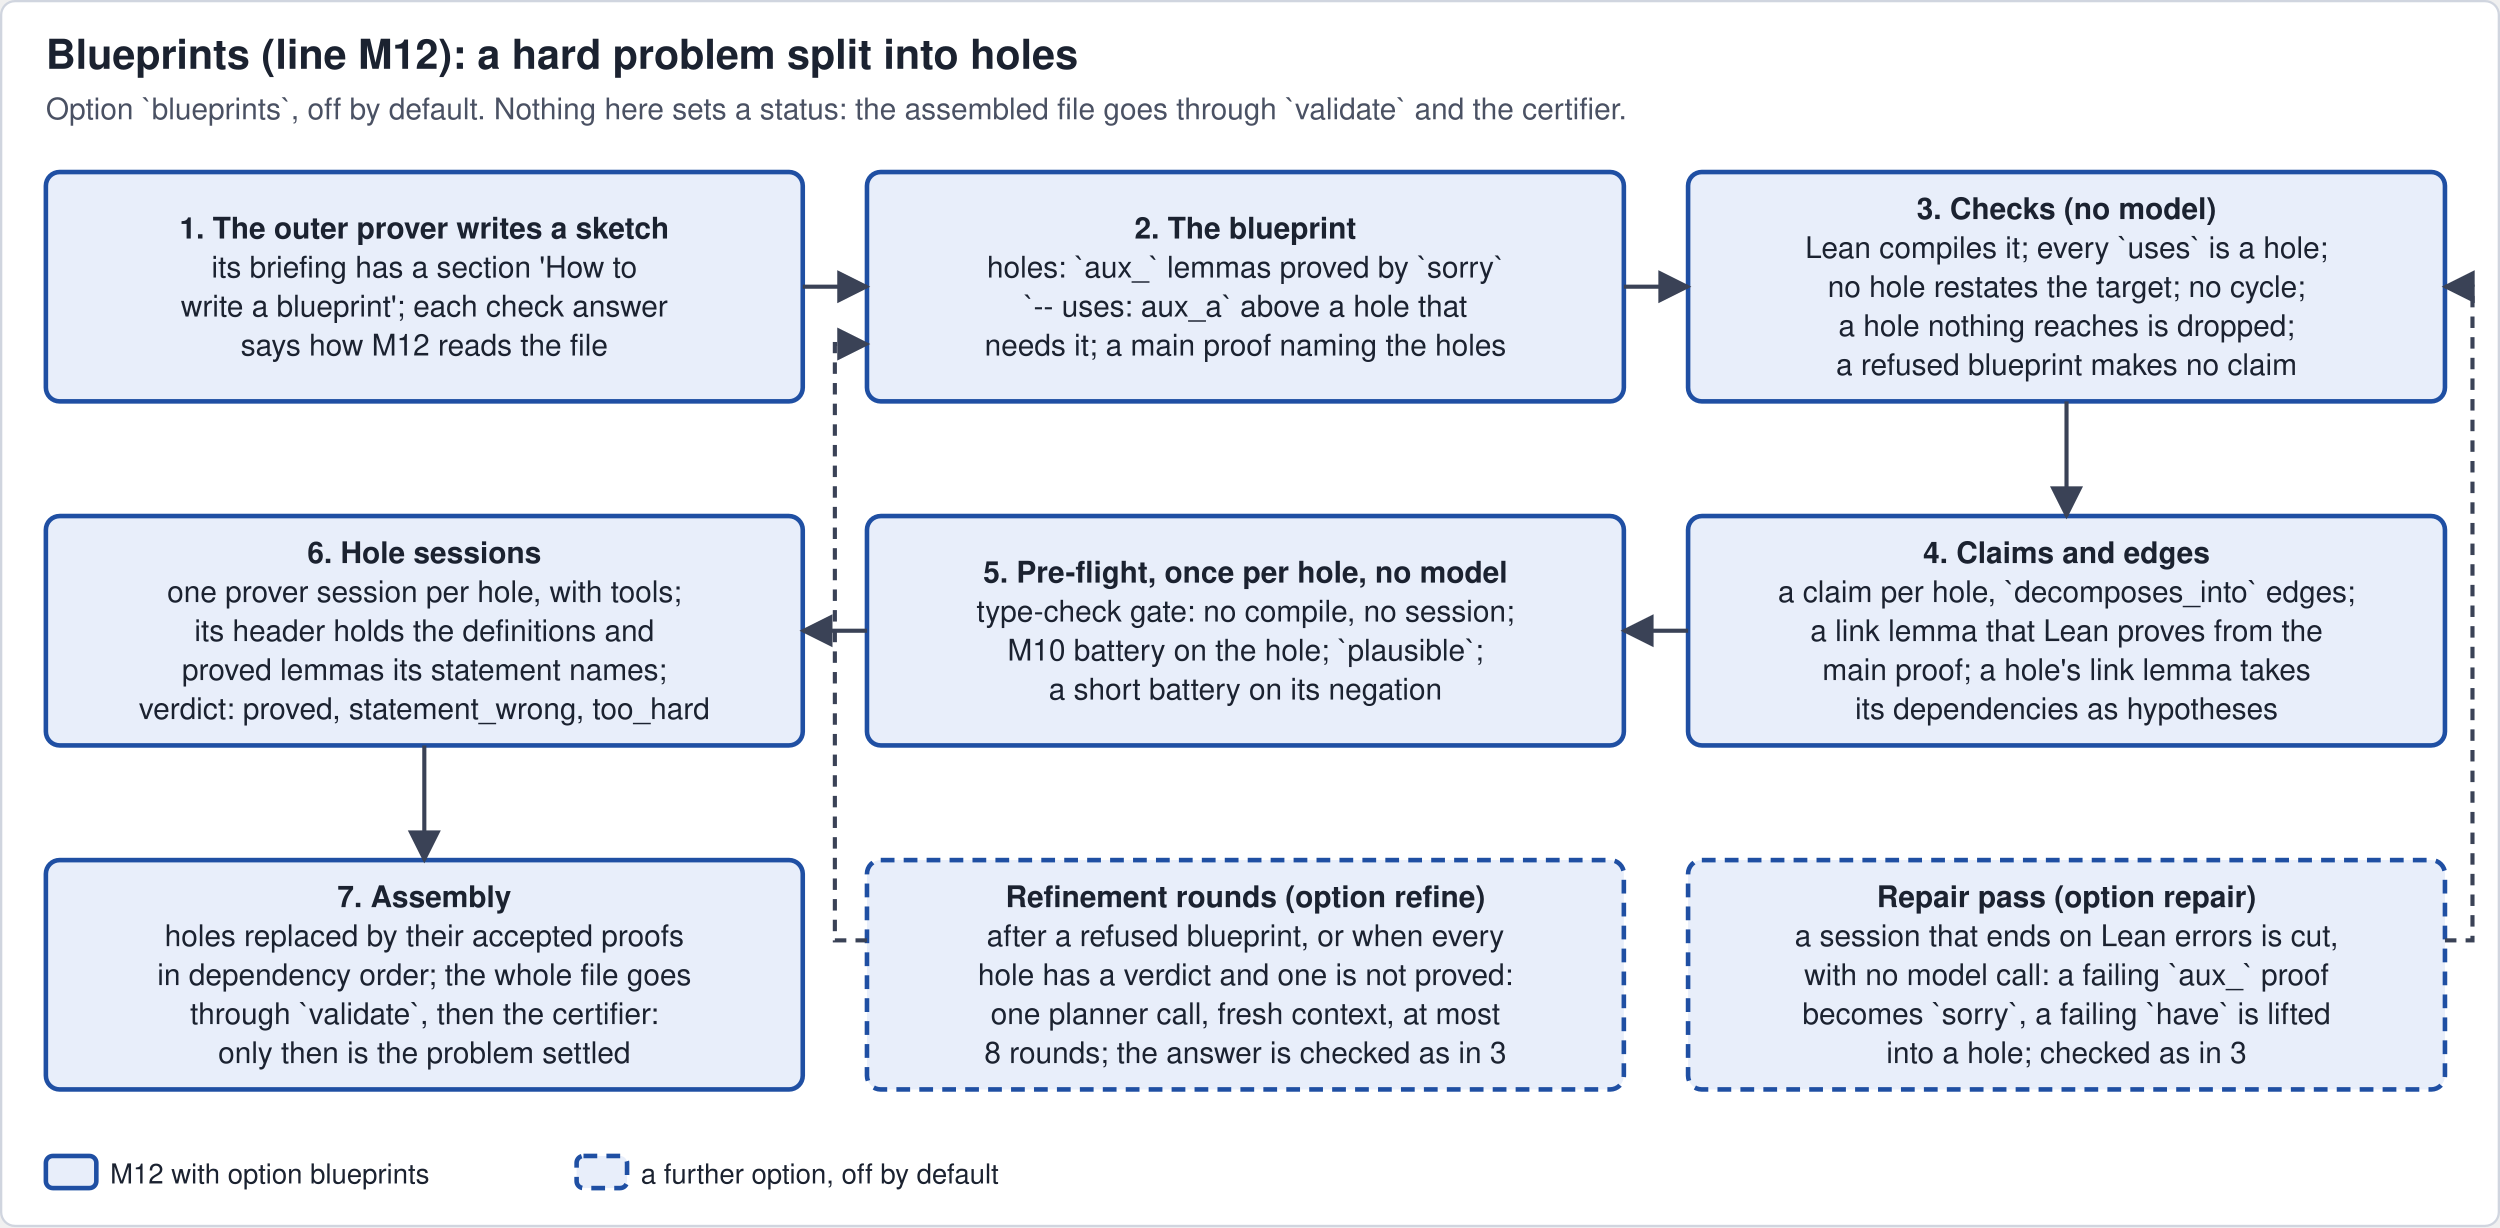
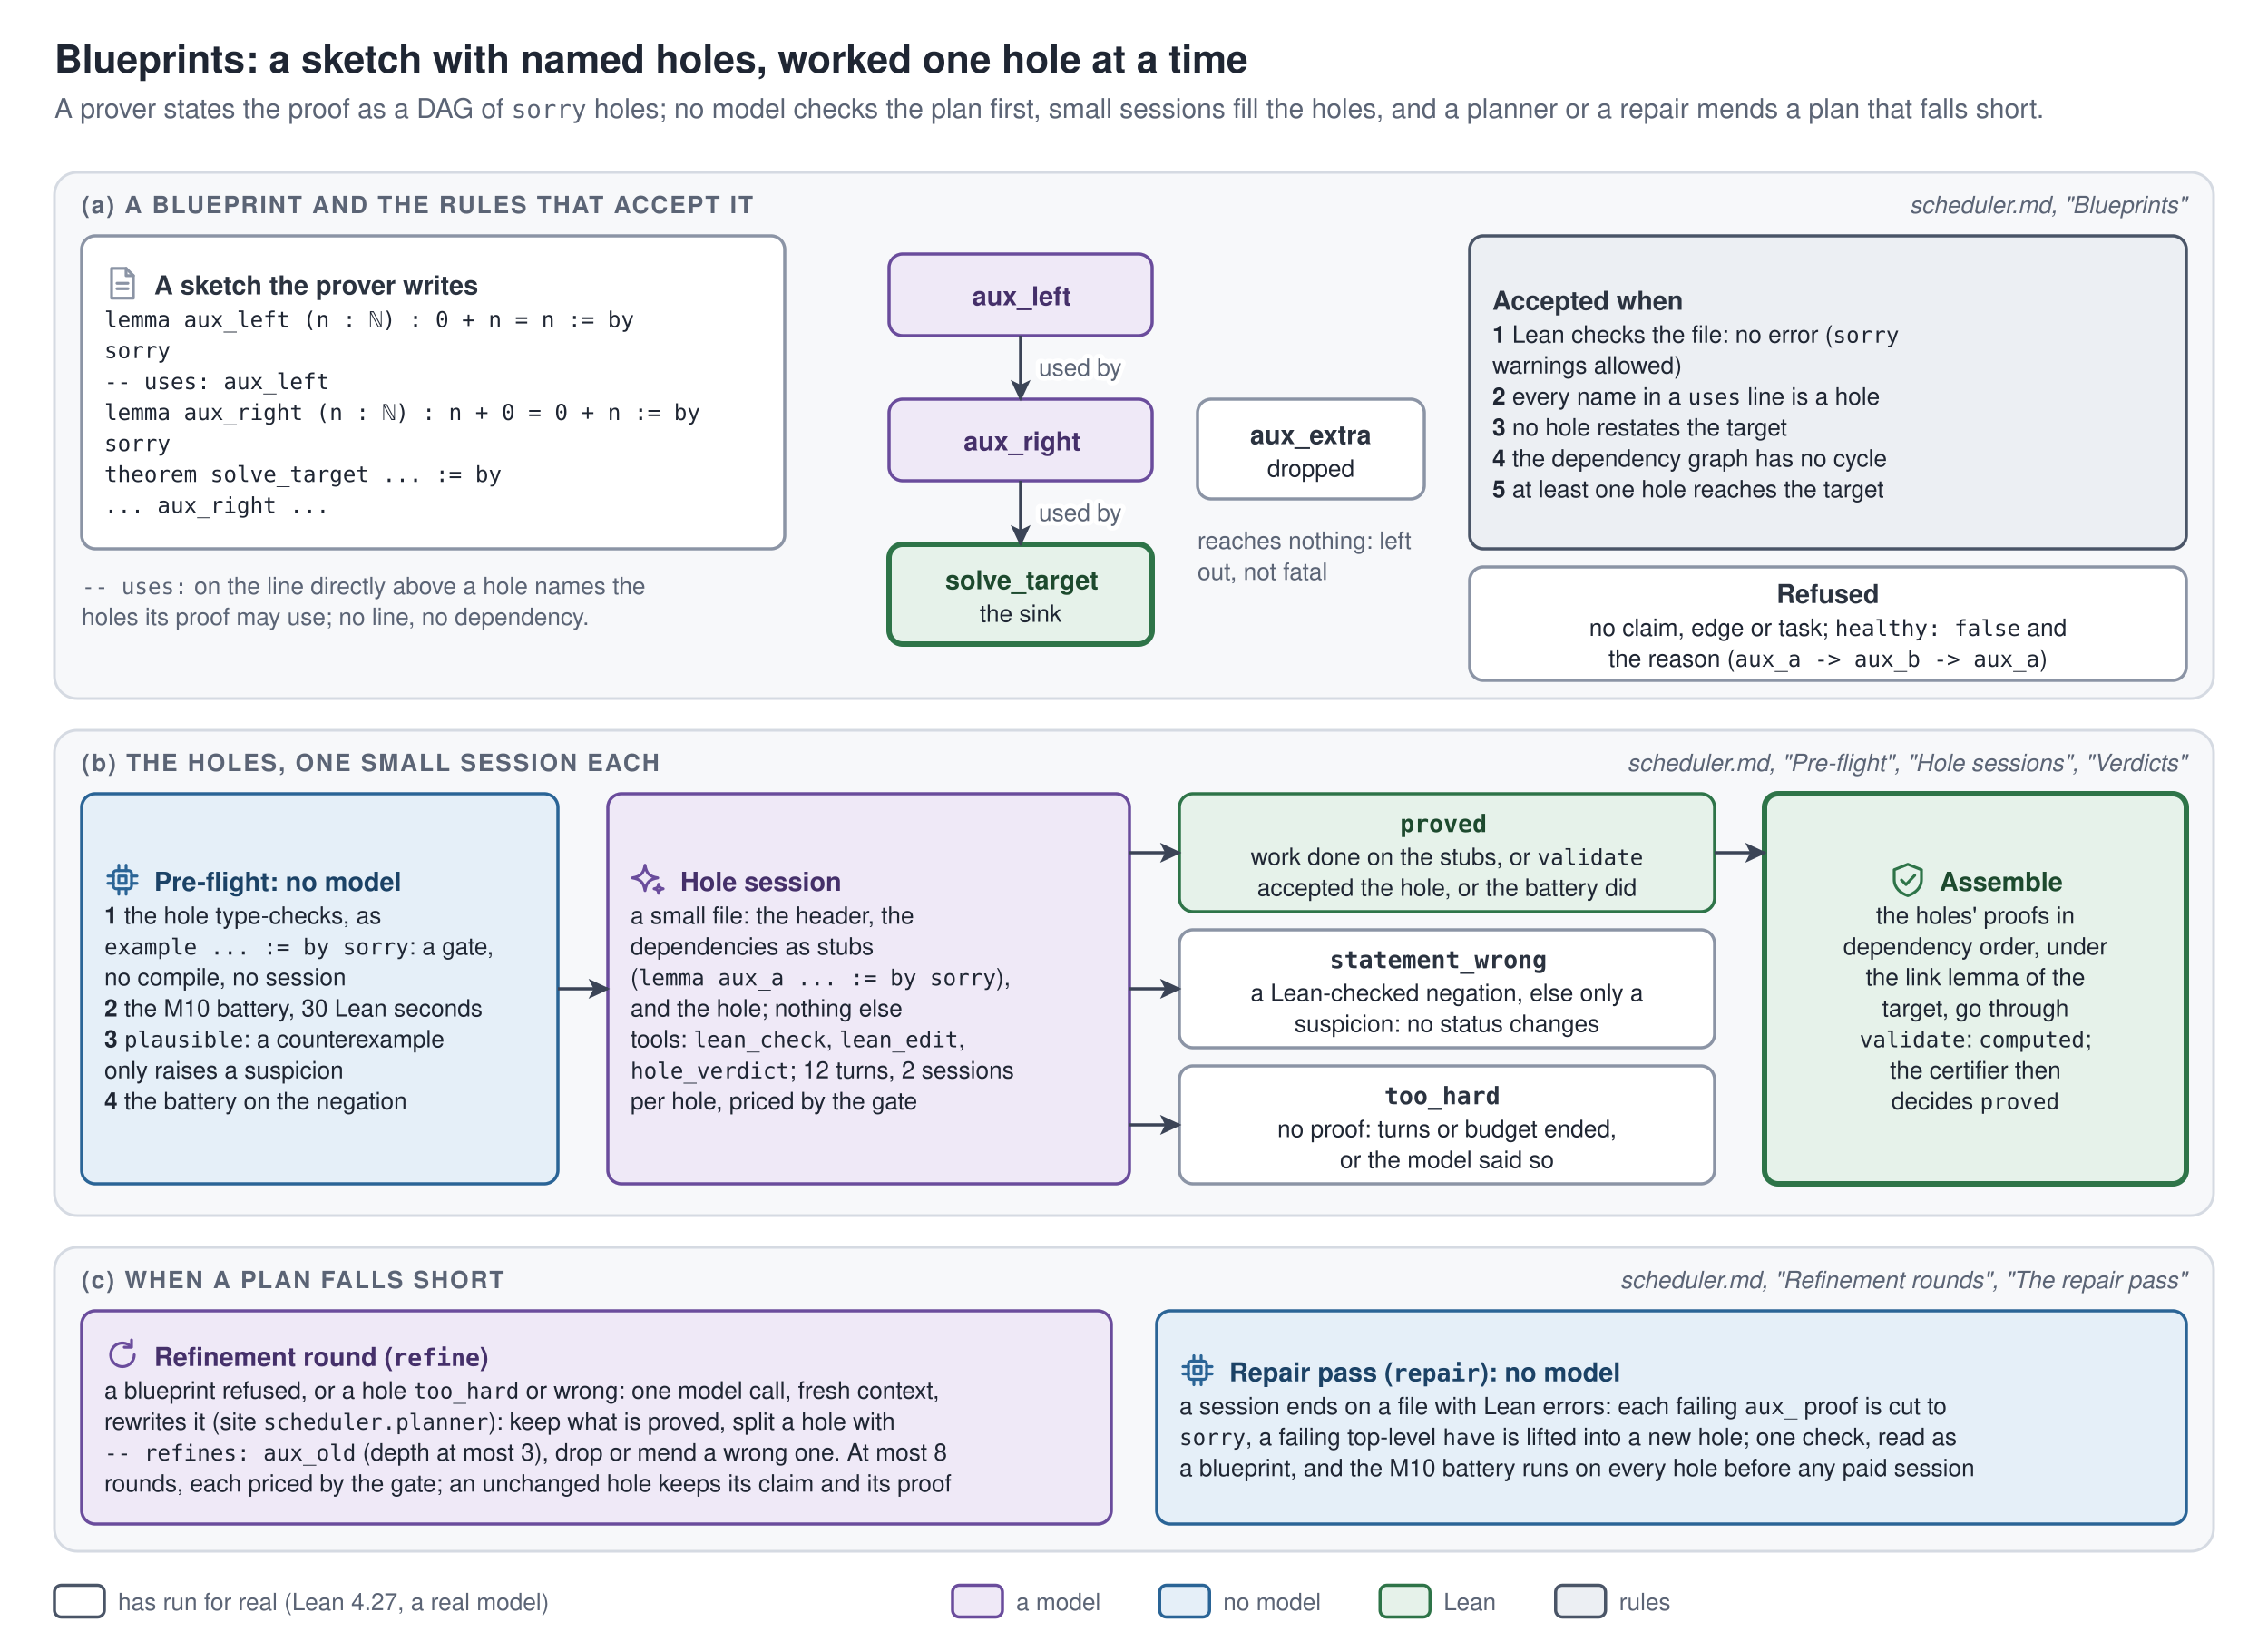
- <svg xmlns="http://www.w3.org/2000/svg" viewBox="0 0 1090 535" width="1090" height="535" font-family="Helvetica, Arial, sans-serif" role="img" aria-labelledby="t">
+ <svg xmlns="http://www.w3.org/2000/svg" viewBox="0 0 1000 728" width="1000" height="728" font-family="'Helvetica Neue', Helvetica, Arial, sans-serif" role="img" aria-labelledby="title">
  <defs>
-     <marker id="ae" viewBox="0 0 10 10" refX="9" refY="5" markerWidth="8" markerHeight="8" orient="auto-start-reverse">
-       <path d="M0,0 L10,5 L0,10 z" fill="#3a4256" />
-     </marker>
-     <marker id="as" viewBox="0 0 10 10" refX="1" refY="5" markerWidth="8" markerHeight="8" orient="auto-start-reverse">
-       <path d="M10,0 L0,5 L10,10 z" fill="#3a4256" />
+     <marker id="ah-3b4456" viewBox="0 0 10 10" refX="8.6" refY="5" markerWidth="7.5" markerHeight="7.5" orient="auto-start-reverse">
+       <path d="M0.5,0.8 L9.5,5 L0.5,9.2 L2.6,5 z" fill="#3b4456" />
    </marker>
  </defs>
-   <rect x="0.5" y="0.5" width="1089" height="534" rx="6" fill="#ffffff" stroke="#d0d5df" />
-   <text x="20" y="30" font-size="18" font-weight="700" text-anchor="start" fill="#1b2230">Blueprints (line M12): a hard problem split into holes</text>
-   <text x="20" y="52" font-size="13" text-anchor="start" fill="#4a5163">Option `blueprints`, off by default. Nothing here sets a status: the assembled file goes through `validate` and the certifier.</text>
-   <rect x="20" y="75" width="330" height="100" rx="6" fill="#e8eefa" stroke="#1f4fa3" stroke-width="2" />
-   <text x="185.0" y="104.0" font-size="13" font-weight="700" text-anchor="middle" fill="#1b2230">1. The outer prover writes a sketch</text>
-   <text x="185.0" y="121.0" font-size="13" text-anchor="middle" fill="#1b2230">its briefing has a section 'How to</text>
-   <text x="185.0" y="138.0" font-size="13" text-anchor="middle" fill="#1b2230">write a blueprint'; each check answer</text>
-   <text x="185.0" y="155.0" font-size="13" text-anchor="middle" fill="#1b2230">says how M12 reads the file</text>
-   <rect x="378" y="75" width="330" height="100" rx="6" fill="#e8eefa" stroke="#1f4fa3" stroke-width="2" />
-   <text x="543.0" y="104.0" font-size="13" font-weight="700" text-anchor="middle" fill="#1b2230">2. The blueprint</text>
-   <text x="543.0" y="121.0" font-size="13" text-anchor="middle" fill="#1b2230">holes: `aux_` lemmas proved by `sorry`</text>
-   <text x="543.0" y="138.0" font-size="13" text-anchor="middle" fill="#1b2230">`-- uses: aux_a` above a hole that</text>
-   <text x="543.0" y="155.0" font-size="13" text-anchor="middle" fill="#1b2230">needs it; a main proof naming the holes</text>
-   <rect x="736" y="75" width="330" height="100" rx="6" fill="#e8eefa" stroke="#1f4fa3" stroke-width="2" />
-   <text x="901.0" y="95.5" font-size="13" font-weight="700" text-anchor="middle" fill="#1b2230">3. Checks (no model)</text>
-   <text x="901.0" y="112.5" font-size="13" text-anchor="middle" fill="#1b2230">Lean compiles it; every `uses` is a hole;</text>
-   <text x="901.0" y="129.5" font-size="13" text-anchor="middle" fill="#1b2230">no hole restates the target; no cycle;</text>
-   <text x="901.0" y="146.5" font-size="13" text-anchor="middle" fill="#1b2230">a hole nothing reaches is dropped;</text>
-   <text x="901.0" y="163.5" font-size="13" text-anchor="middle" fill="#1b2230">a refused blueprint makes no claim</text>
-   <rect x="736" y="225" width="330" height="100" rx="6" fill="#e8eefa" stroke="#1f4fa3" stroke-width="2" />
-   <text x="901.0" y="245.5" font-size="13" font-weight="700" text-anchor="middle" fill="#1b2230">4. Claims and edges</text>
-   <text x="901.0" y="262.5" font-size="13" text-anchor="middle" fill="#1b2230">a claim per hole, `decomposes_into` edges;</text>
-   <text x="901.0" y="279.5" font-size="13" text-anchor="middle" fill="#1b2230">a link lemma that Lean proves from the</text>
-   <text x="901.0" y="296.5" font-size="13" text-anchor="middle" fill="#1b2230">main proof; a hole's link lemma takes</text>
-   <text x="901.0" y="313.5" font-size="13" text-anchor="middle" fill="#1b2230">its dependencies as hypotheses</text>
-   <rect x="378" y="225" width="330" height="100" rx="6" fill="#e8eefa" stroke="#1f4fa3" stroke-width="2" />
-   <text x="543.0" y="254.0" font-size="13" font-weight="700" text-anchor="middle" fill="#1b2230">5. Pre-flight, once per hole, no model</text>
-   <text x="543.0" y="271.0" font-size="13" text-anchor="middle" fill="#1b2230">type-check gate: no compile, no session;</text>
-   <text x="543.0" y="288.0" font-size="13" text-anchor="middle" fill="#1b2230">M10 battery on the hole; `plausible`;</text>
-   <text x="543.0" y="305.0" font-size="13" text-anchor="middle" fill="#1b2230">a short battery on its negation</text>
-   <rect x="20" y="225" width="330" height="100" rx="6" fill="#e8eefa" stroke="#1f4fa3" stroke-width="2" />
-   <text x="185.0" y="245.5" font-size="13" font-weight="700" text-anchor="middle" fill="#1b2230">6. Hole sessions</text>
-   <text x="185.0" y="262.5" font-size="13" text-anchor="middle" fill="#1b2230">one prover session per hole, with tools;</text>
-   <text x="185.0" y="279.5" font-size="13" text-anchor="middle" fill="#1b2230">its header holds the definitions and</text>
-   <text x="185.0" y="296.5" font-size="13" text-anchor="middle" fill="#1b2230">proved lemmas its statement names;</text>
-   <text x="185.0" y="313.5" font-size="13" text-anchor="middle" fill="#1b2230">verdict: proved, statement_wrong, too_hard</text>
-   <rect x="20" y="375" width="330" height="100" rx="6" fill="#e8eefa" stroke="#1f4fa3" stroke-width="2" />
-   <text x="185.0" y="395.5" font-size="13" font-weight="700" text-anchor="middle" fill="#1b2230">7. Assembly</text>
-   <text x="185.0" y="412.5" font-size="13" text-anchor="middle" fill="#1b2230">holes replaced by their accepted proofs</text>
-   <text x="185.0" y="429.5" font-size="13" text-anchor="middle" fill="#1b2230">in dependency order; the whole file goes</text>
-   <text x="185.0" y="446.5" font-size="13" text-anchor="middle" fill="#1b2230">through `validate`, then the certifier:</text>
-   <text x="185.0" y="463.5" font-size="13" text-anchor="middle" fill="#1b2230">only then is the problem settled</text>
-   <rect x="378" y="375" width="330" height="100" rx="6" fill="#e8eefa" stroke="#1f4fa3" stroke-width="2" stroke-dasharray="6 4" />
-   <text x="543.0" y="395.5" font-size="13" font-weight="700" text-anchor="middle" fill="#1b2230">Refinement rounds (option refine)</text>
-   <text x="543.0" y="412.5" font-size="13" text-anchor="middle" fill="#1b2230">after a refused blueprint, or when every</text>
-   <text x="543.0" y="429.5" font-size="13" text-anchor="middle" fill="#1b2230">hole has a verdict and one is not proved:</text>
-   <text x="543.0" y="446.5" font-size="13" text-anchor="middle" fill="#1b2230">one planner call, fresh context, at most</text>
-   <text x="543.0" y="463.5" font-size="13" text-anchor="middle" fill="#1b2230">8 rounds; the answer is checked as in 3</text>
-   <rect x="736" y="375" width="330" height="100" rx="6" fill="#e8eefa" stroke="#1f4fa3" stroke-width="2" stroke-dasharray="6 4" />
-   <text x="901.0" y="395.5" font-size="13" font-weight="700" text-anchor="middle" fill="#1b2230">Repair pass (option repair)</text>
-   <text x="901.0" y="412.5" font-size="13" text-anchor="middle" fill="#1b2230">a session that ends on Lean errors is cut,</text>
-   <text x="901.0" y="429.5" font-size="13" text-anchor="middle" fill="#1b2230">with no model call: a failing `aux_` proof</text>
-   <text x="901.0" y="446.5" font-size="13" text-anchor="middle" fill="#1b2230">becomes `sorry`, a failing `have` is lifted</text>
-   <text x="901.0" y="463.5" font-size="13" text-anchor="middle" fill="#1b2230">into a hole; checked as in 3</text>
-   <polyline points="350,125 378,125" fill="none" stroke="#3a4256" stroke-width="1.8" marker-end="url(#ae)" />
-   <polyline points="708,125 736,125" fill="none" stroke="#3a4256" stroke-width="1.8" marker-end="url(#ae)" />
-   <polyline points="901,175 901,225" fill="none" stroke="#3a4256" stroke-width="1.8" marker-end="url(#ae)" />
-   <polyline points="736,275 708,275" fill="none" stroke="#3a4256" stroke-width="1.8" marker-end="url(#ae)" />
-   <polyline points="378,275 350,275" fill="none" stroke="#3a4256" stroke-width="1.8" marker-end="url(#ae)" />
-   <polyline points="185,325 185,375" fill="none" stroke="#3a4256" stroke-width="1.8" marker-end="url(#ae)" />
-   <polyline points="378,410 364,410 364,150 378,150" fill="none" stroke="#3a4256" stroke-width="1.8" stroke-dasharray="5 4" marker-end="url(#ae)" />
-   <polyline points="1066,410 1078,410 1078,125 1066,125" fill="none" stroke="#3a4256" stroke-width="1.8" stroke-dasharray="5 4" marker-end="url(#ae)" />
-   <rect x="20" y="504" width="22" height="14" rx="3" fill="#e8eefa" stroke="#1f4fa3" stroke-width="2" />
-   <text x="48" y="516" font-size="12" text-anchor="start" fill="#1b2230">M12 with option blueprints</text>
-   <rect x="251.4" y="504" width="22" height="14" rx="3" fill="#e8eefa" stroke="#1f4fa3" stroke-width="2" stroke-dasharray="6 4" />
-   <text x="279.4" y="516" font-size="12" text-anchor="start" fill="#1b2230">a further option, off by default</text>
+   <rect x="0" y="0" width="1000" height="728" fill="#ffffff" />
+   <text x="24" y="32" font-size="17" fill="#1f2633" font-weight="700">Blueprints: a sketch with named holes, worked one hole at a time</text>
+   <text x="24" y="52" font-size="12" fill="#5b6475">A prover states the proof as a DAG of <tspan font-family="Menlo, Consolas, 'DejaVu Sans Mono', monospace" font-size="11">sorry</tspan> holes; no model checks the plan first, small sessions fill the holes, and a planner or a repair mends a plan that falls short.</text>
+   <rect x="24" y="76" width="952" height="232" rx="10" fill="#f7f8fa" stroke="#d5dae2" stroke-opacity="1" stroke-width="1.2" />
+   <text x="36" y="94" font-size="10.5" fill="#5b6475" font-weight="700" letter-spacing="0.8">(a) A BLUEPRINT AND THE RULES THAT ACCEPT IT</text>
+   <text x="964" y="94" font-size="10.5" fill="#5b6475" text-anchor="end" font-style="italic">scheduler.md, "Blueprints"</text>
+   <rect x="24" y="322" width="952" height="214" rx="10" fill="#f7f8fa" stroke="#d5dae2" stroke-opacity="1" stroke-width="1.2" />
+   <text x="36" y="340" font-size="10.5" fill="#5b6475" font-weight="700" letter-spacing="0.8">(b) THE HOLES, ONE SMALL SESSION EACH</text>
+   <text x="964" y="340" font-size="10.5" fill="#5b6475" text-anchor="end" font-style="italic">scheduler.md, "Pre-flight", "Hole sessions", "Verdicts"</text>
+   <rect x="24" y="550" width="952" height="134" rx="10" fill="#f7f8fa" stroke="#d5dae2" stroke-opacity="1" stroke-width="1.2" />
+   <text x="36" y="568" font-size="10.5" fill="#5b6475" font-weight="700" letter-spacing="0.8">(c) WHEN A PLAN FALLS SHORT</text>
+   <text x="964" y="568" font-size="10.5" fill="#5b6475" text-anchor="end" font-style="italic">scheduler.md, "Refinement rounds", "The repair pass"</text>
+   <rect x="36" y="104" width="310" height="138" rx="6" fill="#ffffff" stroke="#8b94a5" stroke-width="1.4" />
+   <g transform="translate(46,116.9) scale(0.8)" fill="none" stroke="#8b94a5" stroke-width="1.6" stroke-linecap="round" stroke-linejoin="round">
+     <path d="M4 1.8h8l4 4v12.4H4z" />
+     <path d="M12 1.8v4h4M7 10h6M7 13h6" />
+   </g>
+   <text x="68" y="129.8" font-size="11.5" fill="#2b3340" font-weight="700">A sketch the prover writes</text>
+   <text x="46" y="144.3" font-size="10.5" fill="#1f2633">
+     <tspan font-family="Menlo, Consolas, 'DejaVu Sans Mono', monospace" font-size="9.7">lemma aux_left (n : ℕ) : 0 + n = n := by</tspan>
+   </text>
+   <text x="46" y="157.9" font-size="10.5" fill="#1f2633">
+     <tspan font-family="Menlo, Consolas, 'DejaVu Sans Mono', monospace" font-size="9.7">  sorry</tspan>
+   </text>
+   <text x="46" y="171.6" font-size="10.5" fill="#1f2633">
+     <tspan font-family="Menlo, Consolas, 'DejaVu Sans Mono', monospace" font-size="9.7">-- uses: aux_left</tspan>
+   </text>
+   <text x="46" y="185.2" font-size="10.5" fill="#1f2633">
+     <tspan font-family="Menlo, Consolas, 'DejaVu Sans Mono', monospace" font-size="9.7">lemma aux_right (n : ℕ) : n + 0 = 0 + n := by</tspan>
+   </text>
+   <text x="46" y="198.9" font-size="10.5" fill="#1f2633">
+     <tspan font-family="Menlo, Consolas, 'DejaVu Sans Mono', monospace" font-size="9.7">  sorry</tspan>
+   </text>
+   <text x="46" y="212.5" font-size="10.5" fill="#1f2633">
+     <tspan font-family="Menlo, Consolas, 'DejaVu Sans Mono', monospace" font-size="9.7">theorem solve_target ... := by</tspan>
+   </text>
+   <text x="46" y="226.2" font-size="10.5" fill="#1f2633">
+     <tspan font-family="Menlo, Consolas, 'DejaVu Sans Mono', monospace" font-size="9.7">  ... aux_right ...</tspan>
+   </text>
+   <rect x="392" y="112" width="116" height="36" rx="6" fill="#efe9f7" stroke="#6a4c9c" stroke-width="1.4" />
+   <text x="428.7" y="134.6" font-size="11.5" fill="#45306a" font-weight="700">aux_left</text>
+   <rect x="392" y="176" width="116" height="36" rx="6" fill="#efe9f7" stroke="#6a4c9c" stroke-width="1.4" />
+   <text x="424.9" y="198.6" font-size="11.5" fill="#45306a" font-weight="700">aux_right</text>
+   <rect x="392" y="240" width="116" height="44" rx="6" fill="#e6f2ea" stroke="#2e7448" stroke-width="2.4" />
+   <text x="416.8" y="259.8" font-size="11.5" fill="#1d4a2e" font-weight="700">solve_target</text>
+   <text x="450" y="274.2" font-size="10.5" fill="#1f2633" text-anchor="middle">the sink</text>
+   <rect x="528" y="176" width="100" height="44" rx="6" fill="#ffffff" stroke="#8b94a5" stroke-width="1.4" />
+   <text x="551.2" y="195.8" font-size="11.5" fill="#2b3340" font-weight="700">aux_extra</text>
+   <text x="578" y="210.2" font-size="10.5" fill="#1f2633" text-anchor="middle">dropped</text>
+   <path d="M450,148 L450,176" fill="none" stroke="#3b4456" stroke-width="1.4" marker-end="url(#ah-3b4456)" />
+   <path d="M450,212 L450,240" fill="none" stroke="#3b4456" stroke-width="1.4" marker-end="url(#ah-3b4456)" />
+   <rect x="648" y="104" width="316" height="138" rx="6" fill="#eceff3" stroke="#4a5567" stroke-width="1.4" />
+   <text x="658" y="136.6" font-size="11.5" fill="#2b3340" font-weight="700">Accepted when</text>
+   <text x="658" y="151.1" font-size="10.5" fill="#1f2633">
+     <tspan font-weight="700">1</tspan> Lean checks the file: no error (<tspan font-family="Menlo, Consolas, 'DejaVu Sans Mono', monospace" font-size="9.7">sorry</tspan>
+   </text>
+   <text x="658" y="164.7" font-size="10.5" fill="#1f2633">warnings allowed)</text>
+   <text x="658" y="178.4" font-size="10.5" fill="#1f2633">
+     <tspan font-weight="700">2</tspan> every name in a <tspan font-family="Menlo, Consolas, 'DejaVu Sans Mono', monospace" font-size="9.7">uses</tspan> line is a hole</text>
+   <text x="658" y="192" font-size="10.5" fill="#1f2633">
+     <tspan font-weight="700">3</tspan> no hole restates the target</text>
+   <text x="658" y="205.7" font-size="10.5" fill="#1f2633">
+     <tspan font-weight="700">4</tspan> the dependency graph has no cycle</text>
+   <text x="658" y="219.3" font-size="10.5" fill="#1f2633">
+     <tspan font-weight="700">5</tspan> at least one hole reaches the target</text>
+   <rect x="648" y="250" width="316" height="50" rx="6" fill="#ffffff" stroke="#8b94a5" stroke-width="1.4" />
+   <text x="783.3" y="265.9" font-size="11.5" fill="#2b3340" font-weight="700">Refused</text>
+   <text x="806" y="280.4" font-size="10.5" fill="#1f2633" text-anchor="middle">no claim, edge or task; <tspan font-family="Menlo, Consolas, 'DejaVu Sans Mono', monospace" font-size="9.7">healthy: false</tspan> and</text>
+   <text x="806" y="294" font-size="10.5" fill="#1f2633" text-anchor="middle">the reason (<tspan font-family="Menlo, Consolas, 'DejaVu Sans Mono', monospace" font-size="9.7">aux_a -&gt; aux_b -&gt; aux_a</tspan>)</text>
+   <rect x="36" y="350" width="210" height="172" rx="6" fill="#e5eff8" stroke="#2a6496" stroke-width="1.4" />
+   <g transform="translate(46,379.9) scale(0.8)" fill="none" stroke="#2a6496" stroke-width="1.6" stroke-linecap="round" stroke-linejoin="round">
+     <rect x="5" y="5" width="10" height="10" rx="1.5" />
+     <rect x="8" y="8" width="4" height="4" />
+     <path d="M8 2v3M12 2v3M8 15v3M12 15v3M2 8h3M2 12h3M15 8h3M15 12h3" />
+   </g>
+   <text x="68" y="392.8" font-size="11.5" fill="#1b4266" font-weight="700">Pre-flight: no model</text>
+   <text x="46" y="407.3" font-size="10.5" fill="#1f2633">
+     <tspan font-weight="700">1</tspan> the hole type-checks, as</text>
+   <text x="46" y="420.9" font-size="10.5" fill="#1f2633">
+     <tspan font-family="Menlo, Consolas, 'DejaVu Sans Mono', monospace" font-size="9.7">example ... := by sorry</tspan>: a gate,</text>
+   <text x="46" y="434.5" font-size="10.5" fill="#1f2633">no compile, no session</text>
+   <text x="46" y="448.2" font-size="10.5" fill="#1f2633">
+     <tspan font-weight="700">2</tspan> the M10 battery, 30 Lean seconds</text>
+   <text x="46" y="461.8" font-size="10.5" fill="#1f2633">
+     <tspan font-weight="700">3</tspan>
+     <tspan font-family="Menlo, Consolas, 'DejaVu Sans Mono', monospace" font-size="9.7">plausible</tspan>: a counterexample</text>
+   <text x="46" y="475.5" font-size="10.5" fill="#1f2633">only raises a suspicion</text>
+   <text x="46" y="489.1" font-size="10.5" fill="#1f2633">
+     <tspan font-weight="700">4</tspan> the battery on the negation</text>
+   <rect x="268" y="350" width="230" height="172" rx="6" fill="#efe9f7" stroke="#6a4c9c" stroke-width="1.4" />
+   <g transform="translate(278,379.9) scale(0.8)" fill="none" stroke="#6a4c9c" stroke-width="1.6" stroke-linecap="round" stroke-linejoin="round">
+     <path d="M8 2 C8.8 6.6 10.4 8.2 15 9 C10.4 9.8 8.8 11.4 8 16 C7.2 11.4 5.6 9.8 1 9 C5.6 8.2 7.2 6.6 8 2 Z" />
+     <path d="M15.5 12.5 C15.8 14.2 16.3 14.7 18 15 C16.3 15.3 15.8 15.8 15.5 17.5 C15.2 15.8 14.7 15.3 13 15 C14.7 14.7 15.2 14.2 15.5 12.5 Z" />
+   </g>
+   <text x="300" y="392.8" font-size="11.5" fill="#45306a" font-weight="700">Hole session</text>
+   <text x="278" y="407.3" font-size="10.5" fill="#1f2633">a small file: the header, the</text>
+   <text x="278" y="420.9" font-size="10.5" fill="#1f2633">dependencies as stubs</text>
+   <text x="278" y="434.5" font-size="10.5" fill="#1f2633">(<tspan font-family="Menlo, Consolas, 'DejaVu Sans Mono', monospace" font-size="9.7">lemma aux_a ... := by sorry</tspan>),</text>
+   <text x="278" y="448.2" font-size="10.5" fill="#1f2633">and the hole; nothing else</text>
+   <text x="278" y="461.8" font-size="10.5" fill="#1f2633">tools: <tspan font-family="Menlo, Consolas, 'DejaVu Sans Mono', monospace" font-size="9.7">lean_check</tspan>, <tspan font-family="Menlo, Consolas, 'DejaVu Sans Mono', monospace" font-size="9.7">lean_edit</tspan>,</text>
+   <text x="278" y="475.5" font-size="10.5" fill="#1f2633">
+     <tspan font-family="Menlo, Consolas, 'DejaVu Sans Mono', monospace" font-size="9.7">hole_verdict</tspan>; 12 turns, 2 sessions</text>
+   <text x="278" y="489.1" font-size="10.5" fill="#1f2633">per hole, priced by the gate</text>
+   <rect x="520" y="350" width="236" height="52" rx="6" fill="#e6f2ea" stroke="#2e7448" stroke-width="1.4" />
+   <text x="617.3" y="366.9" font-size="11.5" fill="#1d4a2e" font-weight="700">
+     <tspan font-family="Menlo, Consolas, 'DejaVu Sans Mono', monospace" font-size="10.6">proved</tspan>
+   </text>
+   <text x="638" y="381.4" font-size="10.5" fill="#1f2633" text-anchor="middle">work done on the stubs, or <tspan font-family="Menlo, Consolas, 'DejaVu Sans Mono', monospace" font-size="9.7">validate</tspan>
+   </text>
+   <text x="638" y="395" font-size="10.5" fill="#1f2633" text-anchor="middle">accepted the hole, or the battery did</text>
+   <rect x="520" y="410" width="236" height="52" rx="6" fill="#ffffff" stroke="#8b94a5" stroke-width="1.4" />
+   <text x="586.3" y="426.9" font-size="11.5" fill="#2b3340" font-weight="700">
+     <tspan font-family="Menlo, Consolas, 'DejaVu Sans Mono', monospace" font-size="10.6">statement_wrong</tspan>
+   </text>
+   <text x="638" y="441.4" font-size="10.5" fill="#1f2633" text-anchor="middle">a Lean-checked negation, else only a</text>
+   <text x="638" y="455" font-size="10.5" fill="#1f2633" text-anchor="middle">suspicion: no status changes</text>
+   <rect x="520" y="470" width="236" height="52" rx="6" fill="#ffffff" stroke="#8b94a5" stroke-width="1.4" />
+   <text x="610.4" y="486.9" font-size="11.5" fill="#2b3340" font-weight="700">
+     <tspan font-family="Menlo, Consolas, 'DejaVu Sans Mono', monospace" font-size="10.6">too_hard</tspan>
+   </text>
+   <text x="638" y="501.4" font-size="10.5" fill="#1f2633" text-anchor="middle">no proof: turns or budget ended,</text>
+   <text x="638" y="515" font-size="10.5" fill="#1f2633" text-anchor="middle">or the model said so</text>
+   <rect x="778" y="350" width="186" height="172" rx="6" fill="#e6f2ea" stroke="#2e7448" stroke-width="2.4" />
+   <g transform="translate(833.2,379.9) scale(0.8)" fill="none" stroke="#2e7448" stroke-width="1.6" stroke-linecap="round" stroke-linejoin="round">
+     <path d="M10 1.5 L17.5 4.5 V10 C17.5 14.5 14 17.5 10 18.8 C6 17.5 2.5 14.5 2.5 10 V4.5 Z" />
+     <path d="M6.5 10.2 L9 12.7 L13.8 7.6" />
+   </g>
+   <text x="855.2" y="392.8" font-size="11.5" fill="#1d4a2e" font-weight="700">Assemble</text>
+   <text x="871" y="407.3" font-size="10.5" fill="#1f2633" text-anchor="middle">the holes' proofs in</text>
+   <text x="871" y="420.9" font-size="10.5" fill="#1f2633" text-anchor="middle">dependency order, under</text>
+   <text x="871" y="434.5" font-size="10.5" fill="#1f2633" text-anchor="middle">the link lemma of the</text>
+   <text x="871" y="448.2" font-size="10.5" fill="#1f2633" text-anchor="middle">target, go through</text>
+   <text x="871" y="461.8" font-size="10.5" fill="#1f2633" text-anchor="middle">
+     <tspan font-family="Menlo, Consolas, 'DejaVu Sans Mono', monospace" font-size="9.7">validate</tspan>: <tspan font-family="Menlo, Consolas, 'DejaVu Sans Mono', monospace" font-size="9.7">computed</tspan>;</text>
+   <text x="871" y="475.5" font-size="10.5" fill="#1f2633" text-anchor="middle">the certifier then</text>
+   <text x="871" y="489.1" font-size="10.5" fill="#1f2633" text-anchor="middle">decides <tspan font-family="Menlo, Consolas, 'DejaVu Sans Mono', monospace" font-size="9.7">proved</tspan>
+   </text>
+   <path d="M246,436 L268,436" fill="none" stroke="#3b4456" stroke-width="1.4" marker-end="url(#ah-3b4456)" />
+   <path d="M498,376 L520,376" fill="none" stroke="#3b4456" stroke-width="1.4" marker-end="url(#ah-3b4456)" />
+   <path d="M498,436 L520,436" fill="none" stroke="#3b4456" stroke-width="1.4" marker-end="url(#ah-3b4456)" />
+   <path d="M498,496 L520,496" fill="none" stroke="#3b4456" stroke-width="1.4" marker-end="url(#ah-3b4456)" />
+   <path d="M756,376 L778,376" fill="none" stroke="#3b4456" stroke-width="1.4" marker-end="url(#ah-3b4456)" />
+   <rect x="36" y="578" width="454" height="94" rx="6" fill="#efe9f7" stroke="#6a4c9c" stroke-width="1.4" />
+   <g transform="translate(46,589.4) scale(0.8)" fill="none" stroke="#6a4c9c" stroke-width="1.6" stroke-linecap="round" stroke-linejoin="round">
+     <path d="M16.5 10a6.5 6.5 0 1 1-2-4.7" />
+     <path d="M15 1.8v4h-4" />
+   </g>
+   <text x="68" y="602.3" font-size="11.5" fill="#45306a" font-weight="700">Refinement round (<tspan font-family="Menlo, Consolas, 'DejaVu Sans Mono', monospace" font-size="10.6">refine</tspan>)</text>
+   <text x="46" y="616.7" font-size="10.5" fill="#1f2633">a blueprint refused, or a hole <tspan font-family="Menlo, Consolas, 'DejaVu Sans Mono', monospace" font-size="9.7">too_hard</tspan> or wrong: one model call, fresh context,</text>
+   <text x="46" y="630.4" font-size="10.5" fill="#1f2633">rewrites it (site <tspan font-family="Menlo, Consolas, 'DejaVu Sans Mono', monospace" font-size="9.7">scheduler.planner</tspan>): keep what is proved, split a hole with</text>
+   <text x="46" y="644" font-size="10.5" fill="#1f2633">
+     <tspan font-family="Menlo, Consolas, 'DejaVu Sans Mono', monospace" font-size="9.7">-- refines: aux_old</tspan> (depth at most 3), drop or mend a wrong one. At most 8</text>
+   <text x="46" y="657.7" font-size="10.5" fill="#1f2633">rounds, each priced by the gate; an unchanged hole keeps its claim and its proof</text>
+   <rect x="510" y="578" width="454" height="94" rx="6" fill="#e5eff8" stroke="#2a6496" stroke-width="1.4" />
+   <g transform="translate(520,596.2) scale(0.8)" fill="none" stroke="#2a6496" stroke-width="1.6" stroke-linecap="round" stroke-linejoin="round">
+     <rect x="5" y="5" width="10" height="10" rx="1.5" />
+     <rect x="8" y="8" width="4" height="4" />
+     <path d="M8 2v3M12 2v3M8 15v3M12 15v3M2 8h3M2 12h3M15 8h3M15 12h3" />
+   </g>
+   <text x="542" y="609.1" font-size="11.5" fill="#1b4266" font-weight="700">Repair pass (<tspan font-family="Menlo, Consolas, 'DejaVu Sans Mono', monospace" font-size="10.6">repair</tspan>): no model</text>
+   <text x="520" y="623.6" font-size="10.5" fill="#1f2633">a session ends on a file with Lean errors: each failing <tspan font-family="Menlo, Consolas, 'DejaVu Sans Mono', monospace" font-size="9.7">aux_</tspan> proof is cut to</text>
+   <text x="520" y="637.2" font-size="10.5" fill="#1f2633">
+     <tspan font-family="Menlo, Consolas, 'DejaVu Sans Mono', monospace" font-size="9.7">sorry</tspan>, a failing top-level <tspan font-family="Menlo, Consolas, 'DejaVu Sans Mono', monospace" font-size="9.7">have</tspan> is lifted into a new hole; one check, read as</text>
+   <text x="520" y="650.9" font-size="10.5" fill="#1f2633">a blueprint, and the M10 battery runs on every hole before any paid session</text>
+   <text x="36" y="262" font-size="10.5" fill="#5b6475">
+     <tspan font-family="Menlo, Consolas, 'DejaVu Sans Mono', monospace" font-size="9.7">-- uses:</tspan> on the line directly above a hole names the</text>
+   <text x="36" y="275.6" font-size="10.5" fill="#5b6475">holes its proof may use; no line, no dependency.</text>
+   <text x="458" y="165.7" font-size="10.5" fill="#5b6475" stroke="#ffffff" stroke-width="4" stroke-linejoin="round" paint-order="stroke">used by</text>
+   <text x="458" y="229.7" font-size="10.5" fill="#5b6475" stroke="#ffffff" stroke-width="4" stroke-linejoin="round" paint-order="stroke">used by</text>
+   <text x="528" y="242" font-size="10.5" fill="#5b6475">reaches nothing: left</text>
+   <text x="528" y="255.7" font-size="10.5" fill="#5b6475">out, not fatal</text>
+   <rect x="24" y="699" width="22" height="14" rx="3" fill="#ffffff" stroke="#4a5567" stroke-width="1.4" />
+   <text x="52" y="710" font-size="10.5" fill="#5b6475">has run for real (Lean 4.27, a real model)</text>
+   <rect x="420" y="699" width="22" height="14" rx="3" fill="#efe9f7" stroke="#6a4c9c" stroke-width="1.4" />
+   <text x="448" y="710" font-size="10.5" fill="#5b6475">a model</text>
+   <rect x="511.3" y="699" width="22" height="14" rx="3" fill="#e5eff8" stroke="#2a6496" stroke-width="1.4" />
+   <text x="539.3" y="710" font-size="10.5" fill="#5b6475">no model</text>
+   <rect x="608.5" y="699" width="22" height="14" rx="3" fill="#e6f2ea" stroke="#2e7448" stroke-width="1.4" />
+   <text x="636.5" y="710" font-size="10.5" fill="#5b6475">Lean</text>
+   <rect x="685.9" y="699" width="22" height="14" rx="3" fill="#eceff3" stroke="#4a5567" stroke-width="1.4" />
+   <text x="713.9" y="710" font-size="10.5" fill="#5b6475">rules</text>
</svg>
